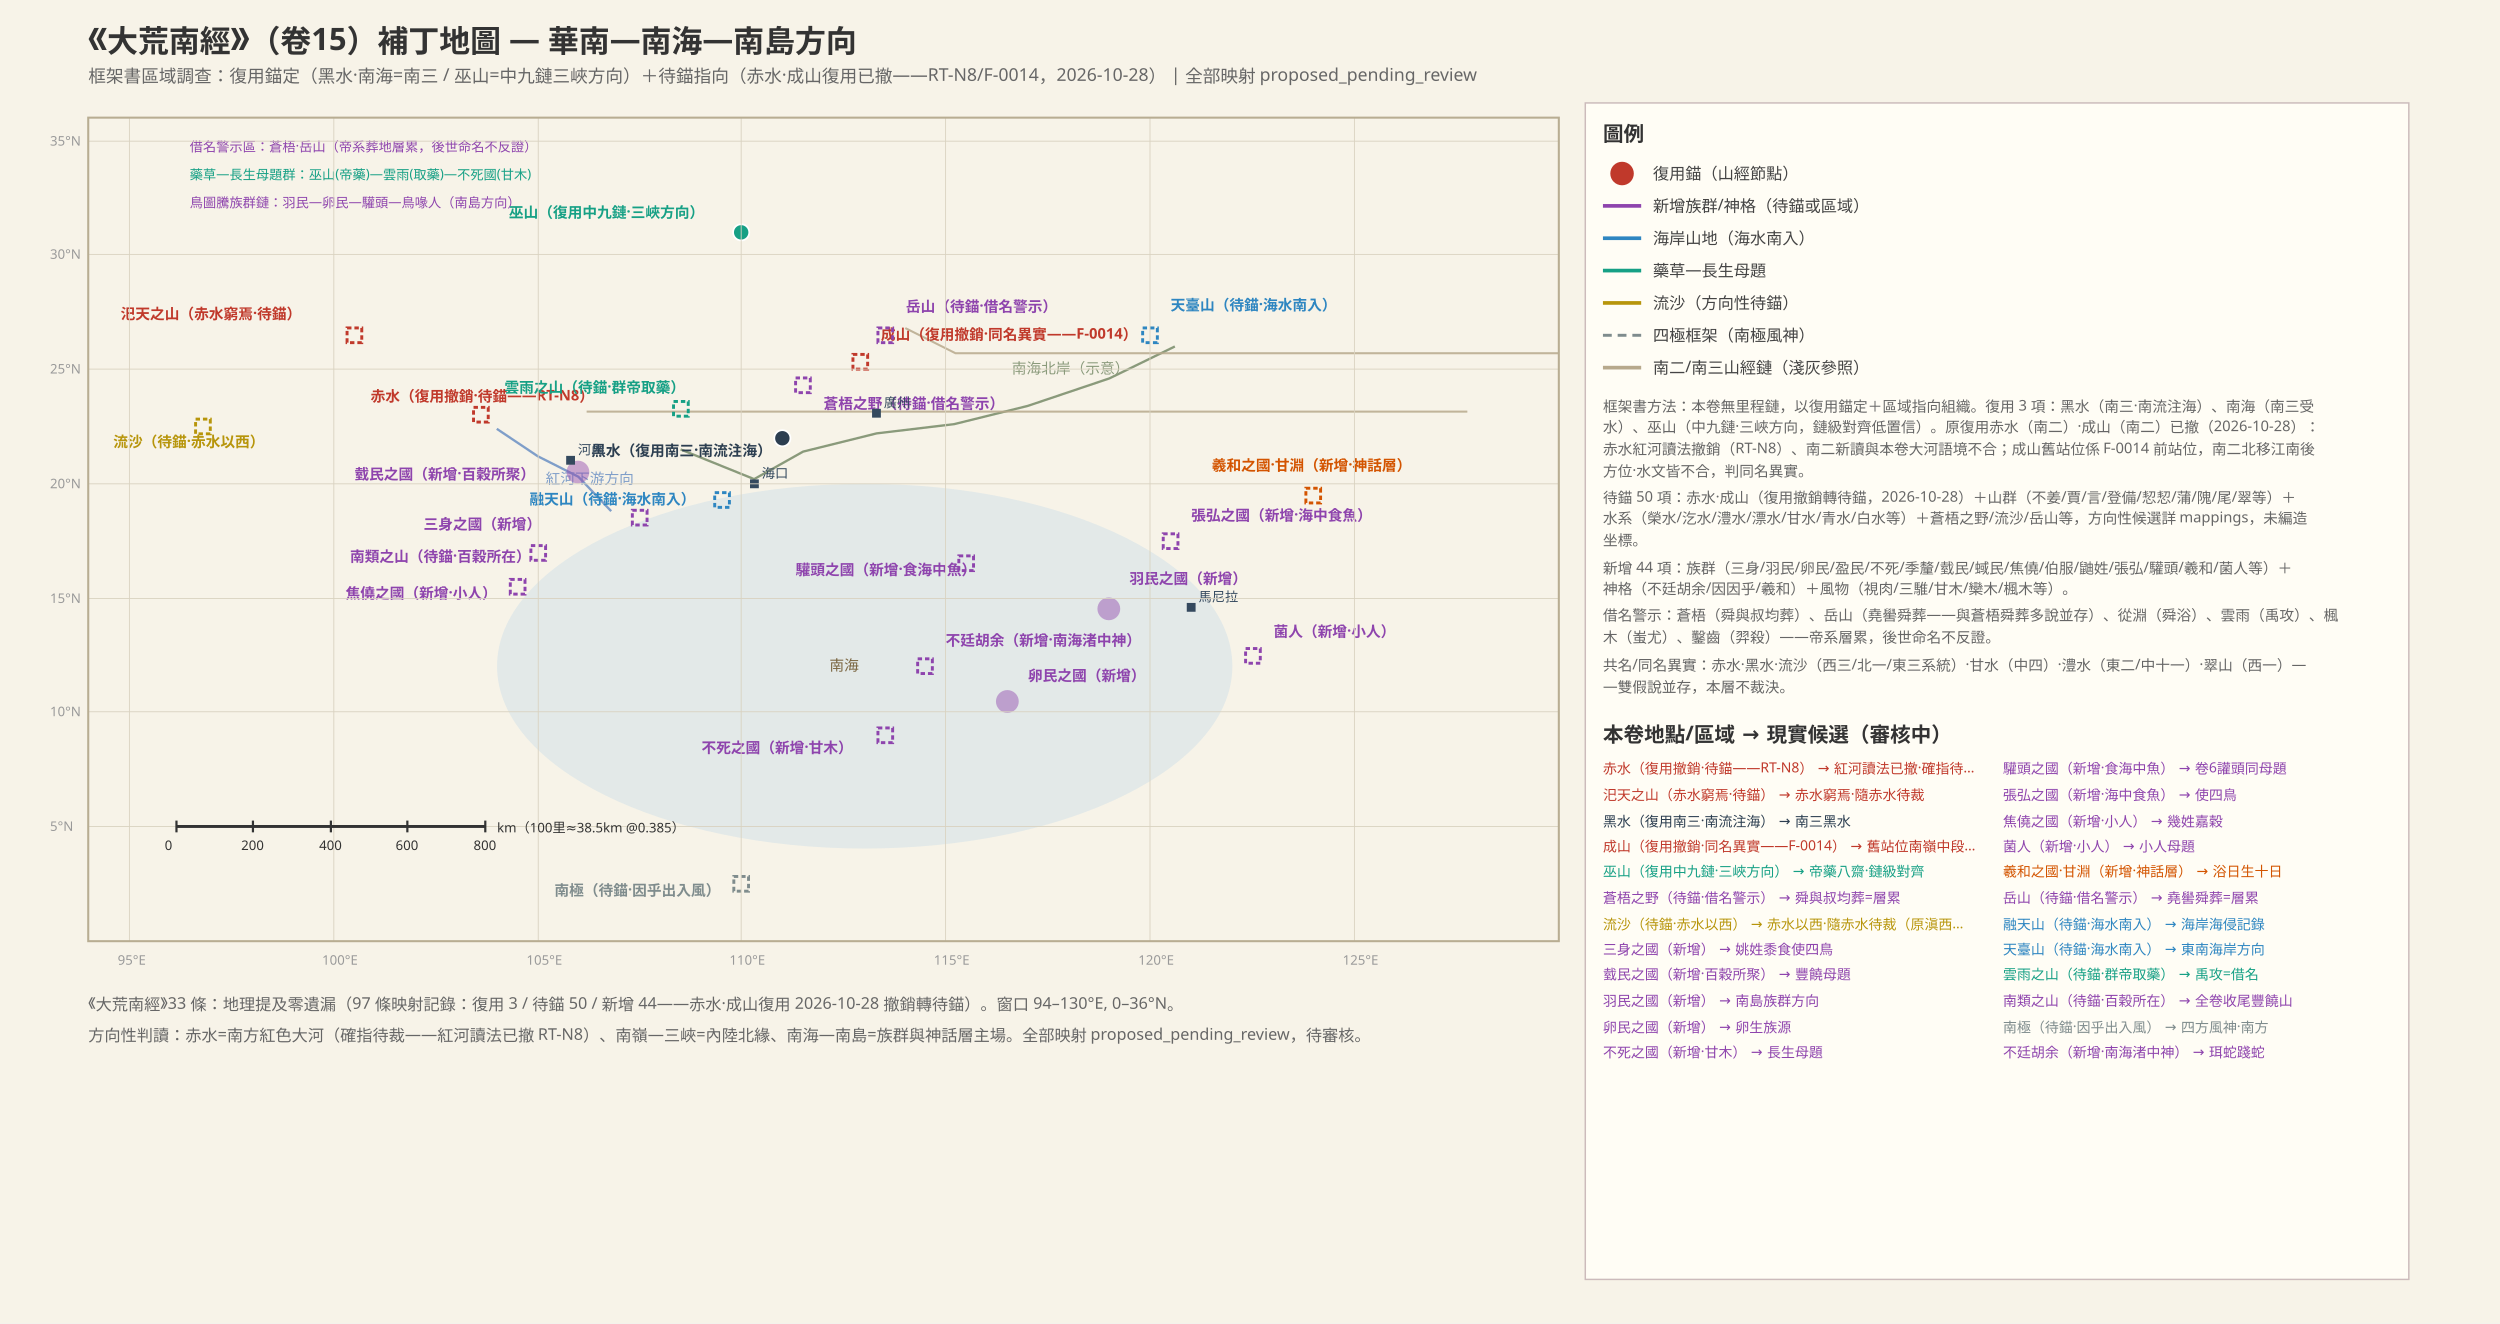
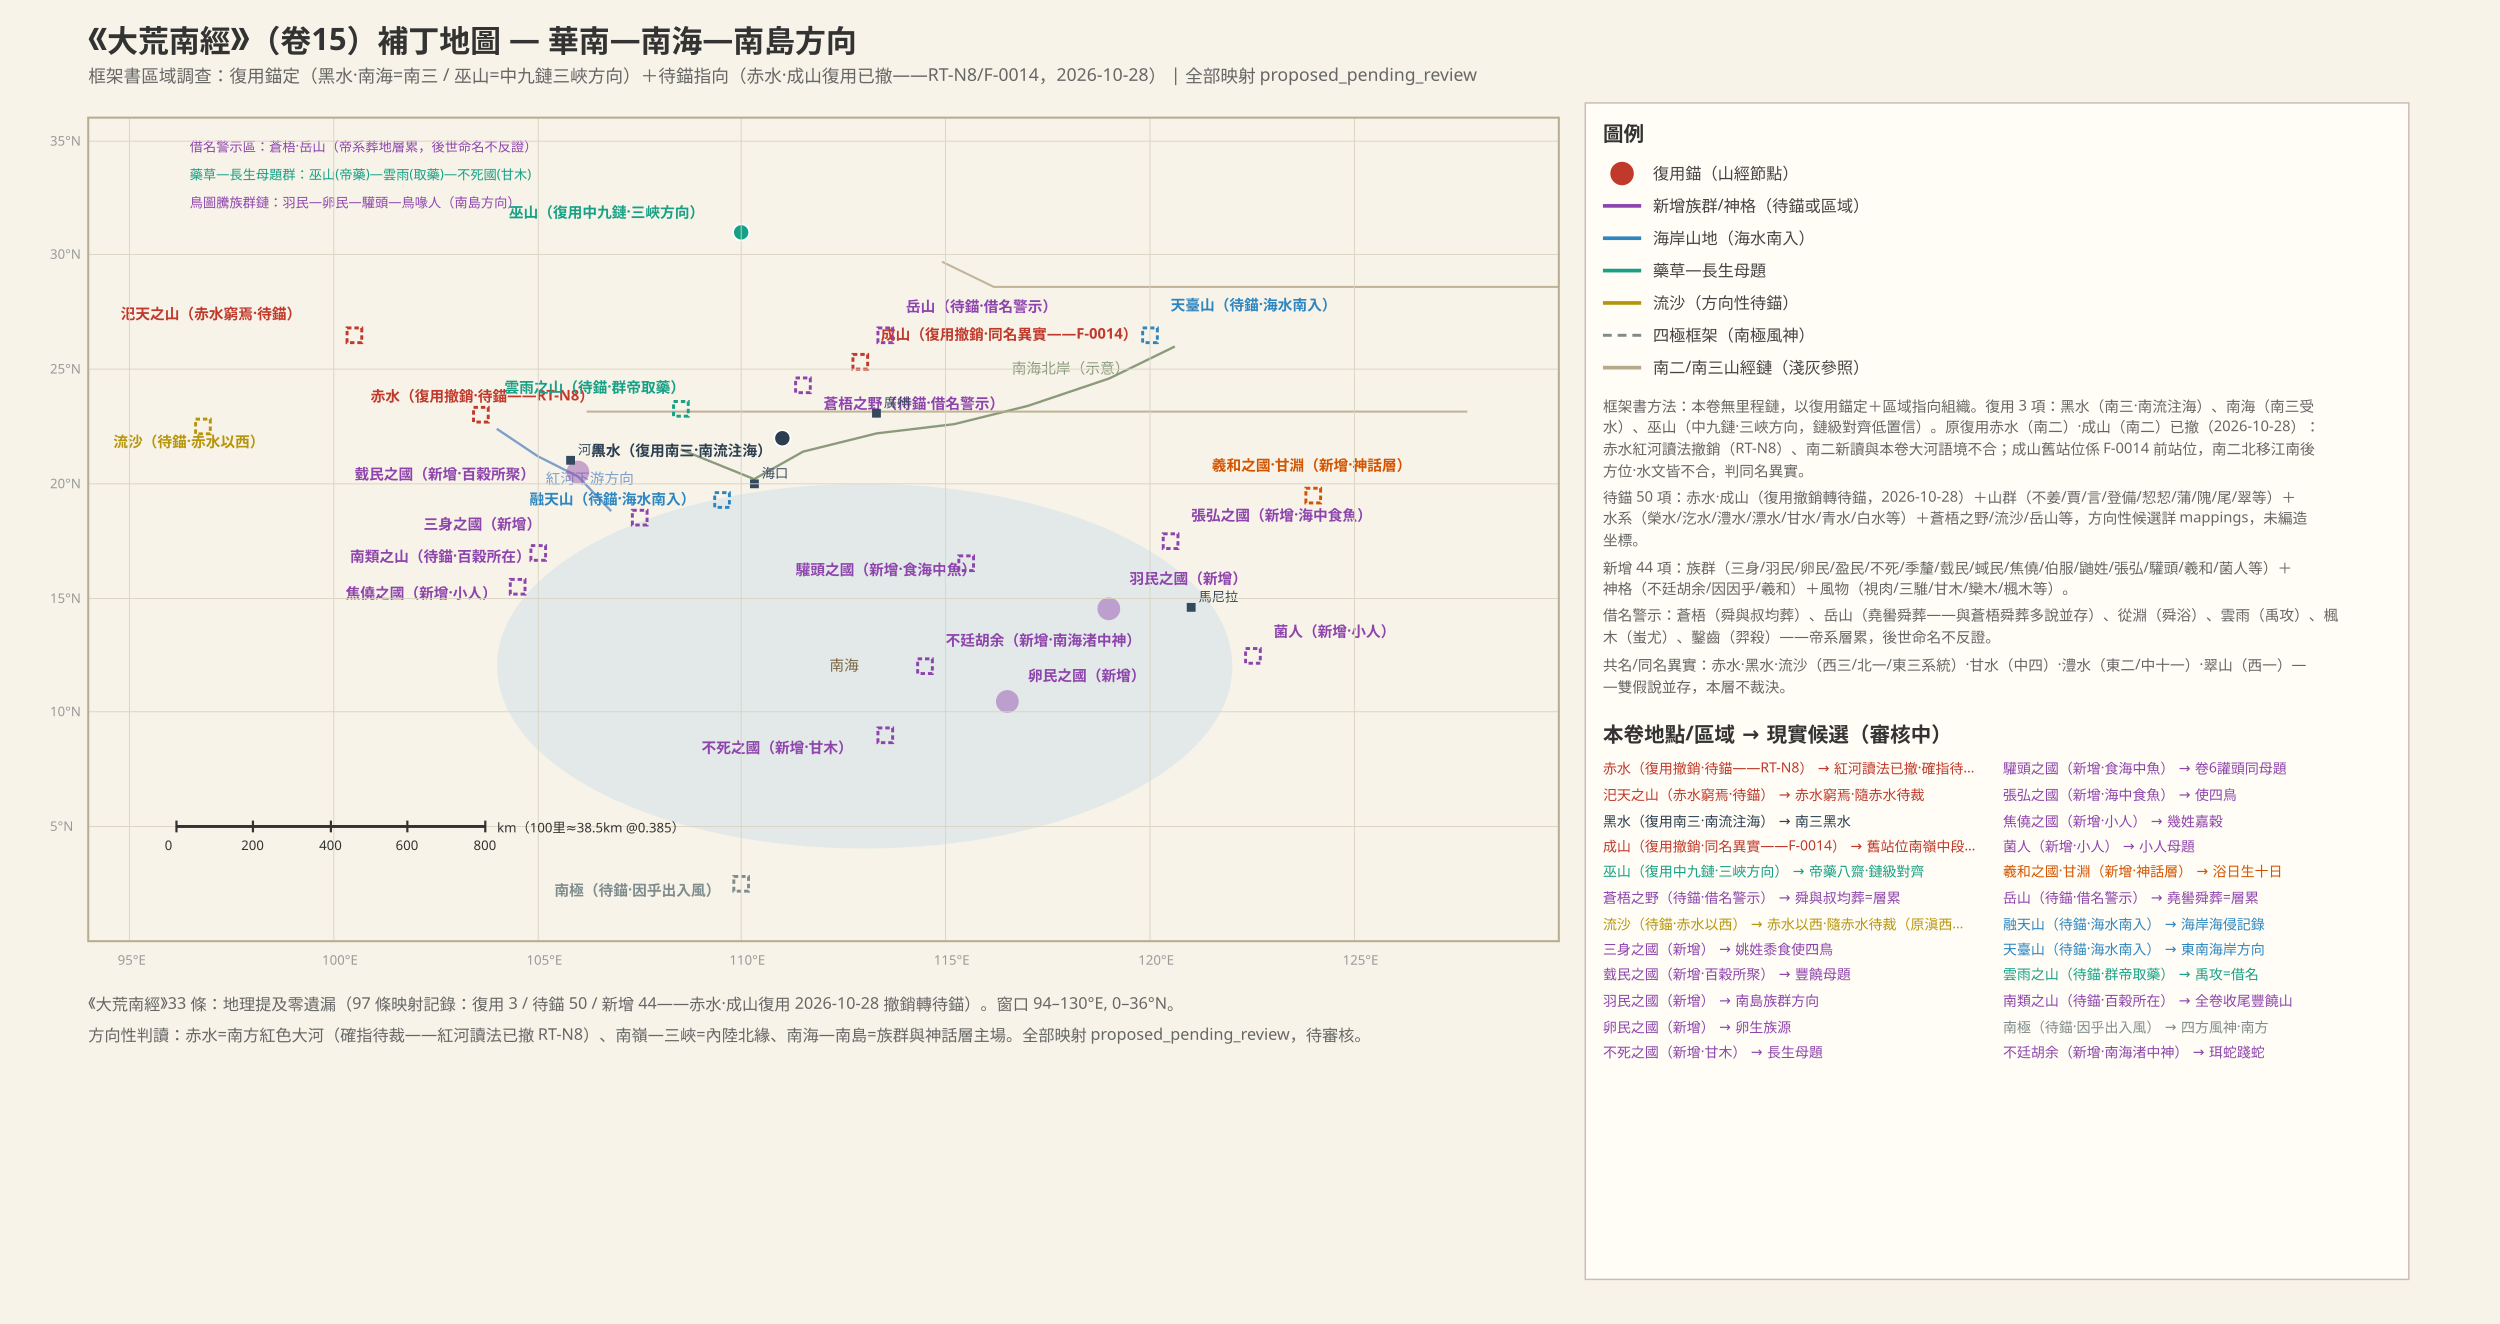
<svg xmlns="http://www.w3.org/2000/svg" width="1700" height="900" font-family="PingFang SC, Hiragino Sans GB, Microsoft YaHei, sans-serif">
  <rect width="1700" height="900" fill="#f7f3e8" />
  <clipPath id="mapclip">
    <rect x="60" y="80" width="1000" height="560" />
  </clipPath>
  <defs>
    <clipPath id="mapclip">
      <rect x="60" y="80" width="1000" height="560" />
    </clipPath>
    <pattern id="sand" width="8" height="8" patternUnits="userSpaceOnUse">
      <rect width="8" height="8" fill="#efe3c0" />
      <circle cx="2" cy="2" r="0.8" fill="#d6b96a" />
      <circle cx="6" cy="6" r="0.8" fill="#d6b96a" />
    </pattern>
  </defs>
  <text x="60" y="34" font-size="21" font-weight="bold" fill="#333">《大荒南經》（卷15）補丁地圖 — 華南—南海—南島方向</text>
  <text x="60" y="56" font-size="12" fill="#666">框架書區域調查：復用錨定（黑水·南海=南三 / 巫山=中九鏈三峽方向）＋待錨指向（赤水·成山復用已撤——RT-N8/F-0014，2026-10-28） | 全部映射 proposed_pending_review</text>
  <g clip-path="url(#mapclip)">
    <ellipse cx="588" cy="453" rx="250" ry="124" fill="#bcd6e8" opacity="0.35" />
    <text x="564" y="456" font-size="10" fill="#7a6540">南海</text>
    <polyline points="337.8,291.6 365.6,310.2 393.3,324.2 415.6,347.6" fill="none" stroke="#7f9ec9" stroke-width="1.6" />
    <text x="371" y="329" font-size="10" fill="#7f9ec9">紅河下游方向</text>
    <polyline points="462.8,305.6 512.8,325.8 546.1,307.1 596.1,294.7 648.9,288.4 698.9,276.0 754.4,257.3 798.9,235.6" fill="none" stroke="#8a9a7b" stroke-width="1.6" />
    <text x="688" y="254" font-size="10" fill="#8a9a7b">南海北岸（示意）</text>
-     <polyline points="615.6,223.1 649.7,240.2 686.4,240.2 724.2,240.2 763.9,240.2 806.9,240.2 860.8,240.2 914.7,240.2 968.3,240.2 1022.2,240.2 1076.1,240.2 1130.0,240.2 1173.1,240.2 1216.1,240.2 1270.0,240.2 1323.6,240.2 1377.5,240.2" fill="none" stroke="#b7a98c" stroke-width="1.4" opacity="0.85" />
+     <polyline points="640.6,178.0 675.8,195.1 713.3,195.1 751.9,195.1 793.1,195.1 837.2,195.1 892.5,195.1 947.8,195.1 1003.1,195.1 1058.6,195.1 1113.9,195.1 1169.2,195.1 1213.3,195.1 1257.5,195.1 1312.8,195.1 1368.3,195.1 1423.6,195.1" fill="none" stroke="#b7a98c" stroke-width="1.4" opacity="0.85" />
    <polyline points="398.9,279.9 451.1,279.9 503.3,279.9 555.6,279.9 597.5,279.9 639.2,279.9 691.4,279.9 743.6,279.9 796.1,279.9 837.8,279.9 876.4,279.9 936.9,279.9 997.8,279.9" fill="none" stroke="#b7a98c" stroke-width="1.4" opacity="0.85" />
    <text x="129" y="103" font-size="9" fill="#8e44ad">借名警示區：蒼梧·岳山（帝系葬地層累，後世命名不反證）</text>
    <text x="129" y="122" font-size="9" fill="#16a085">藥草—長生母題群：巫山(帝藥)—雲雨(取藥)—不死國(甘木)</text>
    <text x="129" y="141" font-size="9" fill="#8e44ad">鳥圖騰族群鏈：羽民—卵民—驩頭—鳥喙人（南島方向）</text>
    <rect x="322" y="277" width="10" height="10" fill="none" stroke="#c0392b" stroke-width="2" stroke-dasharray="3 2" />
    <text x="252" y="273" font-size="10" font-weight="bold" fill="#c0392b">赤水（復用撤銷·待錨——RT-N8）</text>
    <rect x="236" y="223" width="10" height="10" fill="none" stroke="#c0392b" stroke-width="2" stroke-dasharray="3 2" />
    <text x="82" y="217" font-size="10" font-weight="bold" fill="#c0392b">汜天之山（赤水窮焉·待錨）</text>
    <circle cx="532" cy="298" r="5.5" fill="#2c3e50" stroke="#fff" stroke-width="1.2" />
    <text x="402" y="310" font-size="10" font-weight="bold" fill="#2c3e50">黑水（復用南三·南流注海）</text>
    <rect x="580" y="241" width="10" height="10" fill="none" stroke="#c0392b" stroke-width="2" stroke-dasharray="3 2" />
    <text x="599" y="231" font-size="10" font-weight="bold" fill="#c0392b">成山（復用撤銷·同名異實——F-0014）</text>
    <circle cx="504" cy="158" r="5.5" fill="#16a085" stroke="#fff" stroke-width="1.2" />
    <text x="346" y="148" font-size="10" font-weight="bold" fill="#16a085">巫山（復用中九鏈·三峽方向）</text>
    <rect x="541" y="257" width="10" height="10" fill="none" stroke="#8e44ad" stroke-width="2" stroke-dasharray="3 2" />
    <text x="560" y="278" font-size="10" font-weight="bold" fill="#8e44ad">蒼梧之野（待錨·借名警示）</text>
    <rect x="133" y="285" width="10" height="10" fill="none" stroke="#b7950b" stroke-width="2" stroke-dasharray="3 2" />
    <text x="77" y="304" font-size="10" font-weight="bold" fill="#b7950b">流沙（待錨·赤水以西）</text>
    <rect x="430" y="347" width="10" height="10" fill="none" stroke="#8e44ad" stroke-width="2" stroke-dasharray="3 2" />
    <text x="288" y="360" font-size="10" font-weight="bold" fill="#8e44ad">三身之國（新增）</text>
    <circle cx="393" cy="321" r="7" fill="#8e44ad" opacity="0.45" stroke="#8e44ad" stroke-width="1.5" />
    <text x="241" y="326" font-size="10" font-weight="bold" fill="#8e44ad">臷民之國（新增·百穀所聚）</text>
    <circle cx="754" cy="414" r="7" fill="#8e44ad" opacity="0.45" stroke="#8e44ad" stroke-width="1.5" />
    <text x="768" y="397" font-size="10" font-weight="bold" fill="#8e44ad">羽民之國（新增）</text>
    <circle cx="685" cy="477" r="7" fill="#8e44ad" opacity="0.45" stroke="#8e44ad" stroke-width="1.5" />
    <text x="699" y="463" font-size="10" font-weight="bold" fill="#8e44ad">卵民之國（新增）</text>
    <rect x="597" y="495" width="10" height="10" fill="none" stroke="#8e44ad" stroke-width="2" stroke-dasharray="3 2" />
    <text x="477" y="512" font-size="10" font-weight="bold" fill="#8e44ad">不死之國（新增·甘木）</text>
    <rect x="652" y="378" width="10" height="10" fill="none" stroke="#8e44ad" stroke-width="2" stroke-dasharray="3 2" />
    <text x="541" y="391" font-size="10" font-weight="bold" fill="#8e44ad">驩頭之國（新增·食海中魚）</text>
    <rect x="791" y="363" width="10" height="10" fill="none" stroke="#8e44ad" stroke-width="2" stroke-dasharray="3 2" />
    <text x="810" y="354" font-size="10" font-weight="bold" fill="#8e44ad">張弘之國（新增·海中食魚）</text>
    <rect x="347" y="394" width="10" height="10" fill="none" stroke="#8e44ad" stroke-width="2" stroke-dasharray="3 2" />
    <text x="235" y="407" font-size="10" font-weight="bold" fill="#8e44ad">焦僥之國（新增·小人）</text>
    <rect x="847" y="441" width="10" height="10" fill="none" stroke="#8e44ad" stroke-width="2" stroke-dasharray="3 2" />
    <text x="866" y="433" font-size="10" font-weight="bold" fill="#8e44ad">菌人（新增·小人）</text>
    <rect x="888" y="332" width="10" height="10" fill="none" stroke="#d35400" stroke-width="2" stroke-dasharray="3 2" />
    <text x="824" y="320" font-size="10" font-weight="bold" fill="#d35400">羲和之國·甘淵（新增·神話層）</text>
    <rect x="597" y="223" width="10" height="10" fill="none" stroke="#8e44ad" stroke-width="2" stroke-dasharray="3 2" />
    <text x="616" y="212" font-size="10" font-weight="bold" fill="#8e44ad">岳山（待錨·借名警示）</text>
    <rect x="486" y="335" width="10" height="10" fill="none" stroke="#2e86c1" stroke-width="2" stroke-dasharray="3 2" />
    <text x="360" y="343" font-size="10" font-weight="bold" fill="#2e86c1">融天山（待錨·海水南入）</text>
    <rect x="777" y="223" width="10" height="10" fill="none" stroke="#2e86c1" stroke-width="2" stroke-dasharray="3 2" />
    <text x="796" y="211" font-size="10" font-weight="bold" fill="#2e86c1">天臺山（待錨·海水南入）</text>
    <rect x="458" y="273" width="10" height="10" fill="none" stroke="#16a085" stroke-width="2" stroke-dasharray="3 2" />
    <text x="343" y="267" font-size="10" font-weight="bold" fill="#16a085">雲雨之山（待錨·群帝取藥）</text>
    <rect x="361" y="371" width="10" height="10" fill="none" stroke="#8e44ad" stroke-width="2" stroke-dasharray="3 2" />
    <text x="238" y="382" font-size="10" font-weight="bold" fill="#8e44ad">南類之山（待錨·百穀所在）</text>
    <rect x="499" y="596" width="10" height="10" fill="none" stroke="#7f8c8d" stroke-width="2" stroke-dasharray="3 2" />
    <text x="377" y="609" font-size="10" font-weight="bold" fill="#7f8c8d">南極（待錨·因乎出入風）</text>
    <rect x="624" y="448" width="10" height="10" fill="none" stroke="#8e44ad" stroke-width="2" stroke-dasharray="3 2" />
    <text x="643" y="439" font-size="10" font-weight="bold" fill="#8e44ad">不廷胡余（新增·南海渚中神）</text>
    <rect x="593" y="278" width="6" height="6" fill="#34495e" />
    <text x="601" y="277" font-size="9" fill="#34495e">廣州</text>
    <rect x="385" y="310" width="6" height="6" fill="#34495e" />
    <text x="393" y="309" font-size="9" fill="#34495e">河內</text>
    <rect x="510" y="326" width="6" height="6" fill="#34495e" />
    <text x="518" y="325" font-size="9" fill="#34495e">海口</text>
    <rect x="807" y="410" width="6" height="6" fill="#34495e" />
    <text x="815" y="409" font-size="9" fill="#34495e">馬尼拉</text>
  </g>
  <line x1="88" y1="640" x2="88" y2="80" stroke="#d9d2c0" stroke-width="0.6" />
  <text x="80" y="656" font-size="9" fill="#999">95°E</text>
  <line x1="227" y1="640" x2="227" y2="80" stroke="#d9d2c0" stroke-width="0.6" />
  <text x="219" y="656" font-size="9" fill="#999">100°E</text>
  <line x1="366" y1="640" x2="366" y2="80" stroke="#d9d2c0" stroke-width="0.6" />
  <text x="358" y="656" font-size="9" fill="#999">105°E</text>
  <line x1="504" y1="640" x2="504" y2="80" stroke="#d9d2c0" stroke-width="0.6" />
  <text x="496" y="656" font-size="9" fill="#999">110°E</text>
  <line x1="643" y1="640" x2="643" y2="80" stroke="#d9d2c0" stroke-width="0.6" />
  <text x="635" y="656" font-size="9" fill="#999">115°E</text>
  <line x1="782" y1="640" x2="782" y2="80" stroke="#d9d2c0" stroke-width="0.6" />
  <text x="774" y="656" font-size="9" fill="#999">120°E</text>
  <line x1="921" y1="640" x2="921" y2="80" stroke="#d9d2c0" stroke-width="0.6" />
  <text x="913" y="656" font-size="9" fill="#999">125°E</text>
  <line x1="60" y1="562" x2="1060" y2="562" stroke="#d9d2c0" stroke-width="0.6" />
  <text x="34" y="565" font-size="9" fill="#999">5°N</text>
  <line x1="60" y1="484" x2="1060" y2="484" stroke="#d9d2c0" stroke-width="0.6" />
  <text x="34" y="487" font-size="9" fill="#999">10°N</text>
  <line x1="60" y1="407" x2="1060" y2="407" stroke="#d9d2c0" stroke-width="0.6" />
  <text x="34" y="410" font-size="9" fill="#999">15°N</text>
  <line x1="60" y1="329" x2="1060" y2="329" stroke="#d9d2c0" stroke-width="0.6" />
  <text x="34" y="332" font-size="9" fill="#999">20°N</text>
  <line x1="60" y1="251" x2="1060" y2="251" stroke="#d9d2c0" stroke-width="0.6" />
  <text x="34" y="254" font-size="9" fill="#999">25°N</text>
  <line x1="60" y1="173" x2="1060" y2="173" stroke="#d9d2c0" stroke-width="0.6" />
  <text x="34" y="176" font-size="9" fill="#999">30°N</text>
  <line x1="60" y1="96" x2="1060" y2="96" stroke="#d9d2c0" stroke-width="0.6" />
  <text x="34" y="99" font-size="9" fill="#999">35°N</text>
  <rect x="60" y="80" width="1000" height="560" fill="none" stroke="#b8ad92" stroke-width="1.4" />
  <line x1="120" y1="562" x2="330" y2="562" stroke="#333" stroke-width="2" />
  <line x1="120" y1="558" x2="120" y2="566" stroke="#333" stroke-width="1.5" />
  <text x="112" y="578" font-size="9" fill="#333">0</text>
  <line x1="172" y1="558" x2="172" y2="566" stroke="#333" stroke-width="1.5" />
  <text x="164" y="578" font-size="9" fill="#333">200</text>
  <line x1="225" y1="558" x2="225" y2="566" stroke="#333" stroke-width="1.5" />
  <text x="217" y="578" font-size="9" fill="#333">400</text>
  <line x1="277" y1="558" x2="277" y2="566" stroke="#333" stroke-width="1.5" />
  <text x="269" y="578" font-size="9" fill="#333">600</text>
  <line x1="330" y1="558" x2="330" y2="566" stroke="#333" stroke-width="1.5" />
  <text x="322" y="578" font-size="9" fill="#333">800</text>
  <text x="338" y="566" font-size="9" fill="#333">km（100里≈38.5km @0.385）</text>
  <rect x="1078" y="70" width="560" height="800" fill="#fffdf5" stroke="#cbb" />
  <text x="1090" y="96" font-size="14" font-weight="bold" fill="#333">圖例</text>
  <circle cx="1103" cy="118" r="8" fill="#c0392b" />
  <text x="1124" y="122" font-size="11" fill="#444">復用錨（山經節點）</text>
  <line x1="1090" y1="140" x2="1116" y2="140" stroke="#8e44ad" stroke-width="2.5" />
  <text x="1124" y="144" font-size="11" fill="#444">新增族群/神格（待錨或區域）</text>
  <line x1="1090" y1="162" x2="1116" y2="162" stroke="#2e86c1" stroke-width="2.5" />
  <text x="1124" y="166" font-size="11" fill="#444">海岸山地（海水南入）</text>
  <line x1="1090" y1="184" x2="1116" y2="184" stroke="#16a085" stroke-width="2.5" />
  <text x="1124" y="188" font-size="11" fill="#444">藥草—長生母題</text>
  <line x1="1090" y1="206" x2="1116" y2="206" stroke="#b7950b" stroke-width="2.5" />
  <text x="1124" y="210" font-size="11" fill="#444">流沙（方向性待錨）</text>
  <line x1="1090" y1="228" x2="1116" y2="228" stroke="#7f8c8d" stroke-width="2" stroke-dasharray="6 4" />
  <text x="1124" y="232" font-size="11" fill="#444">四極框架（南極風神）</text>
  <line x1="1090" y1="250" x2="1116" y2="250" stroke="#b7a98c" stroke-width="2.5" />
  <text x="1124" y="254" font-size="11" fill="#444">南二/南三山經鏈（淺灰參照）</text>
  <text x="1090" y="280" font-size="10" fill="#666">框架書方法：本卷無里程鏈，以復用錨定＋區域指向組織。復用 3 項：黑水（南三·南流注海）、南海（南三受</text>
  <text x="1090" y="294" font-size="10" fill="#666">水）、巫山（中九鏈·三峽方向，鏈級對齊低置信）。原復用赤水（南二）·成山（南二）已撤（2026-10-28）：</text>
  <text x="1090" y="309" font-size="10" fill="#666">赤水紅河讀法撤銷（RT-N8）、南二新讀與本卷大河語境不合；成山舊站位係 F-0014 前站位，南二北移江南後</text>
  <text x="1090" y="324" font-size="10" fill="#666">方位·水文皆不合，判同名異實。</text>
  <text x="1090" y="342" font-size="10" fill="#666">待錨 50 項：赤水·成山（復用撤銷轉待錨，2026-10-28）＋山群（不姜/賈/言/登備/恝恝/蒲/隗/尾/翠等）＋</text>
  <text x="1090" y="356" font-size="10" fill="#666">水系（榮水/汔水/澧水/漂水/甘水/青水/白水等）＋蒼梧之野/流沙/岳山等，方向性候選詳 mappings，未編造</text>
  <text x="1090" y="371" font-size="10" fill="#666">坐標。</text>
  <text x="1090" y="390" font-size="10" fill="#666">新增 44 項：族群（三身/羽民/卵民/盈民/不死/季釐/臷民/蜮民/焦僥/伯服/鼬姓/張弘/驩頭/羲和/菌人等）＋</text>
  <text x="1090" y="404" font-size="10" fill="#666">神格（不廷胡余/因因乎/羲和）＋風物（視肉/三騅/甘木/欒木/楓木等）。</text>
  <text x="1090" y="422" font-size="10" fill="#666">借名警示：蒼梧（舜與叔均葬）、岳山（堯嚳舜葬——與蒼梧舜葬多說並存）、從淵（舜浴）、雲雨（禹攻）、楓</text>
  <text x="1090" y="437" font-size="10" fill="#666">木（蚩尤）、鑿齒（羿殺）——帝系層累，後世命名不反證。</text>
  <text x="1090" y="456" font-size="10" fill="#666">共名/同名異實：赤水·黑水·流沙（西三/北一/東三系統）·甘水（中四）·澧水（東二/中十一）·翠山（西一）—</text>
  <text x="1090" y="470" font-size="10" fill="#666">—雙假說並存，本層不裁決。</text>
  <text x="1090" y="504.5" font-size="14" font-weight="bold" fill="#333">本卷地點/區域 → 現實候選（審核中）</text>
  <text x="1090" y="526" font-size="9.5" fill="#c0392b">赤水（復用撤銷·待錨——RT-N8） → 紅河讀法已撤·確指待…</text>
  <text x="1090" y="544" font-size="9.5" fill="#c0392b">汜天之山（赤水窮焉·待錨） → 赤水窮焉·隨赤水待裁</text>
  <text x="1090" y="562" font-size="9.5" fill="#2c3e50">黑水（復用南三·南流注海） → 南三黑水</text>
  <text x="1090" y="579" font-size="9.5" fill="#c0392b">成山（復用撤銷·同名異實——F-0014） → 舊站位南嶺中段…</text>
  <text x="1090" y="596" font-size="9.5" fill="#16a085">巫山（復用中九鏈·三峽方向） → 帝藥八齋·鏈級對齊</text>
  <text x="1090" y="614" font-size="9.5" fill="#8e44ad">蒼梧之野（待錨·借名警示） → 舜與叔均葬=層累</text>
  <text x="1090" y="632" font-size="9.5" fill="#b7950b">流沙（待錨·赤水以西） → 赤水以西·隨赤水待裁（原滇西…</text>
  <text x="1090" y="649" font-size="9.5" fill="#8e44ad">三身之國（新增） → 姚姓黍食使四鳥</text>
  <text x="1090" y="666" font-size="9.5" fill="#8e44ad">臷民之國（新增·百穀所聚） → 豐饒母題</text>
  <text x="1090" y="684" font-size="9.5" fill="#8e44ad">羽民之國（新增） → 南島族群方向</text>
  <text x="1090" y="702" font-size="9.5" fill="#8e44ad">卵民之國（新增） → 卵生族源</text>
  <text x="1090" y="719" font-size="9.5" fill="#8e44ad">不死之國（新增·甘木） → 長生母題</text>
  <text x="1362" y="526" font-size="9.5" fill="#8e44ad">驩頭之國（新增·食海中魚） → 卷6讙頭同母題</text>
  <text x="1362" y="544" font-size="9.5" fill="#8e44ad">張弘之國（新增·海中食魚） → 使四鳥</text>
  <text x="1362" y="562" font-size="9.5" fill="#8e44ad">焦僥之國（新增·小人） → 幾姓嘉穀</text>
  <text x="1362" y="579" font-size="9.5" fill="#8e44ad">菌人（新增·小人） → 小人母題</text>
  <text x="1362" y="596" font-size="9.5" fill="#d35400">羲和之國·甘淵（新增·神話層） → 浴日生十日</text>
  <text x="1362" y="614" font-size="9.5" fill="#8e44ad">岳山（待錨·借名警示） → 堯嚳舜葬=層累</text>
  <text x="1362" y="632" font-size="9.5" fill="#2e86c1">融天山（待錨·海水南入） → 海岸海侵記錄</text>
  <text x="1362" y="649" font-size="9.5" fill="#2e86c1">天臺山（待錨·海水南入） → 東南海岸方向</text>
  <text x="1362" y="666" font-size="9.5" fill="#16a085">雲雨之山（待錨·群帝取藥） → 禹攻=借名</text>
  <text x="1362" y="684" font-size="9.5" fill="#8e44ad">南類之山（待錨·百穀所在） → 全卷收尾豐饒山</text>
  <text x="1362" y="702" font-size="9.5" fill="#7f8c8d">南極（待錨·因乎出入風） → 四方風神·南方</text>
  <text x="1362" y="719" font-size="9.5" fill="#8e44ad">不廷胡余（新增·南海渚中神） → 珥蛇踐蛇</text>
  <text x="60" y="686" font-size="11" fill="#666">《大荒南經》33 條：地理提及零遺漏（97 條映射記錄：復用 3 / 待錨 50 / 新增 44——赤水·成山復用 2026-10-28 撤銷轉待錨）。窗口 94–130°E, 0–36°N。</text>
  <text x="60" y="708" font-size="11" fill="#666">方向性判讀：赤水=南方紅色大河（確指待裁——紅河讀法已撤 RT-N8）、南嶺—三峽=內陸北緣、南海—南島=族群與神話層主場。全部映射 proposed_pending_review，待審核。</text>
</svg>
